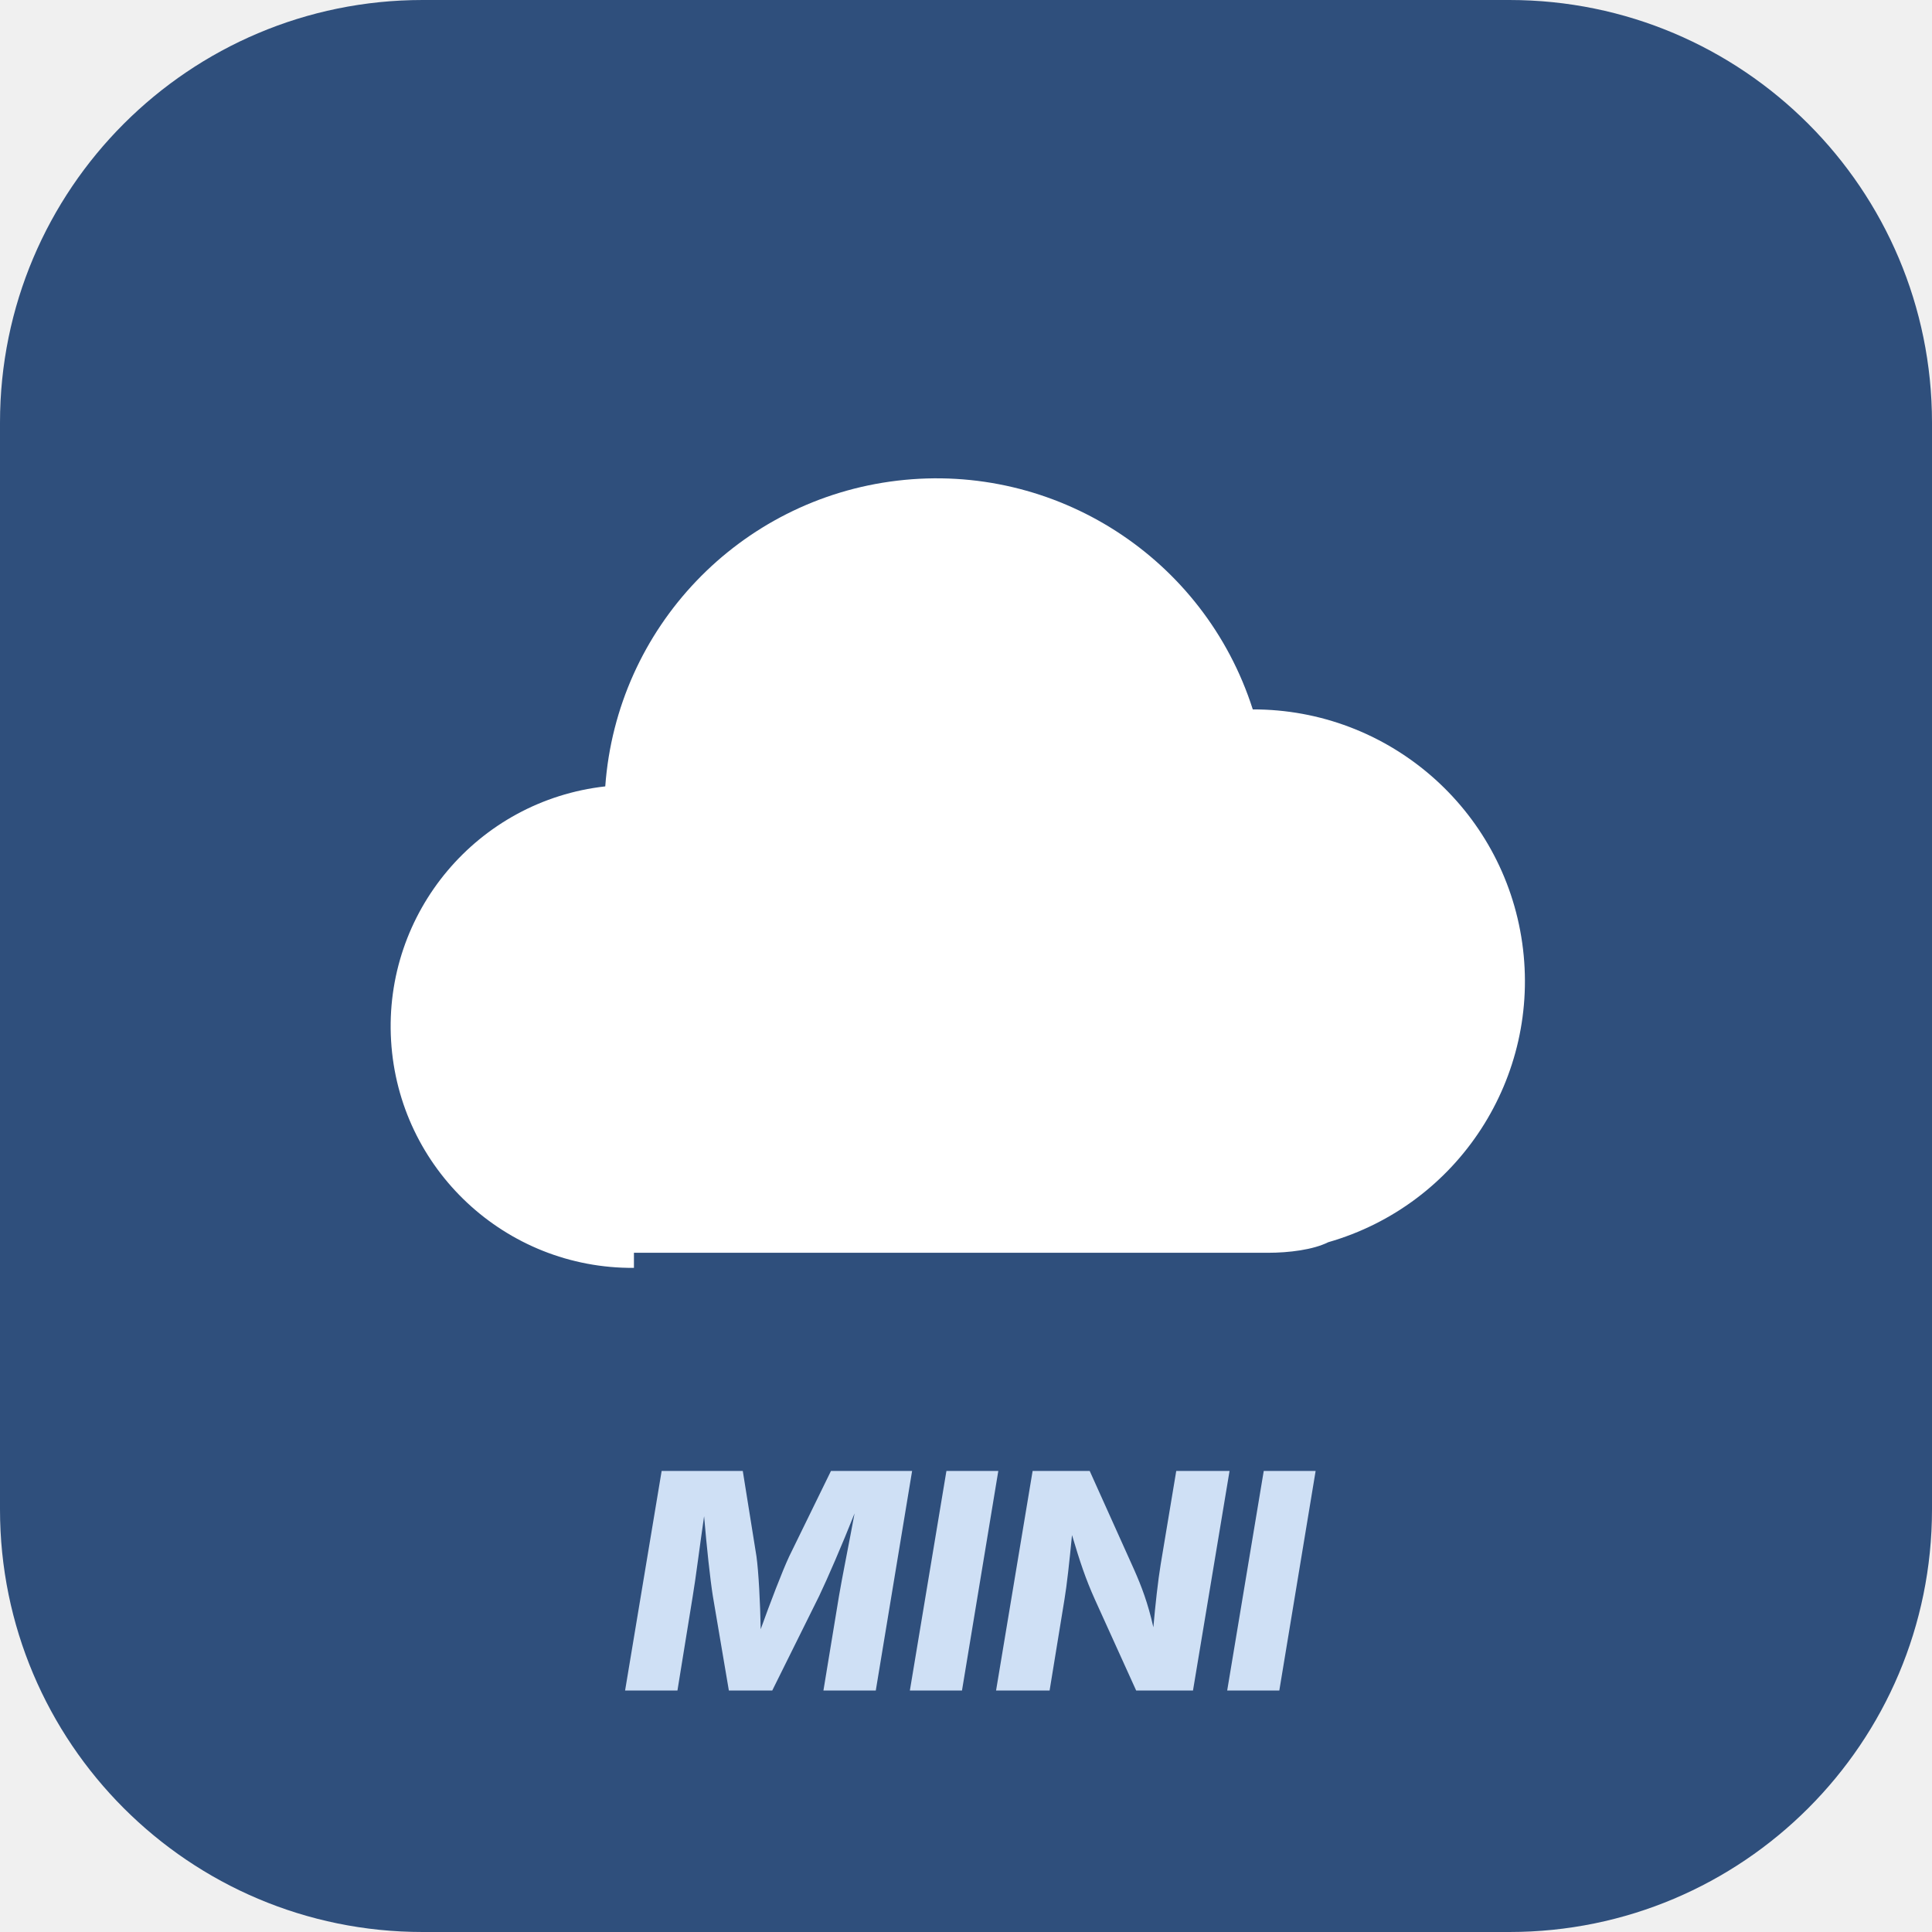
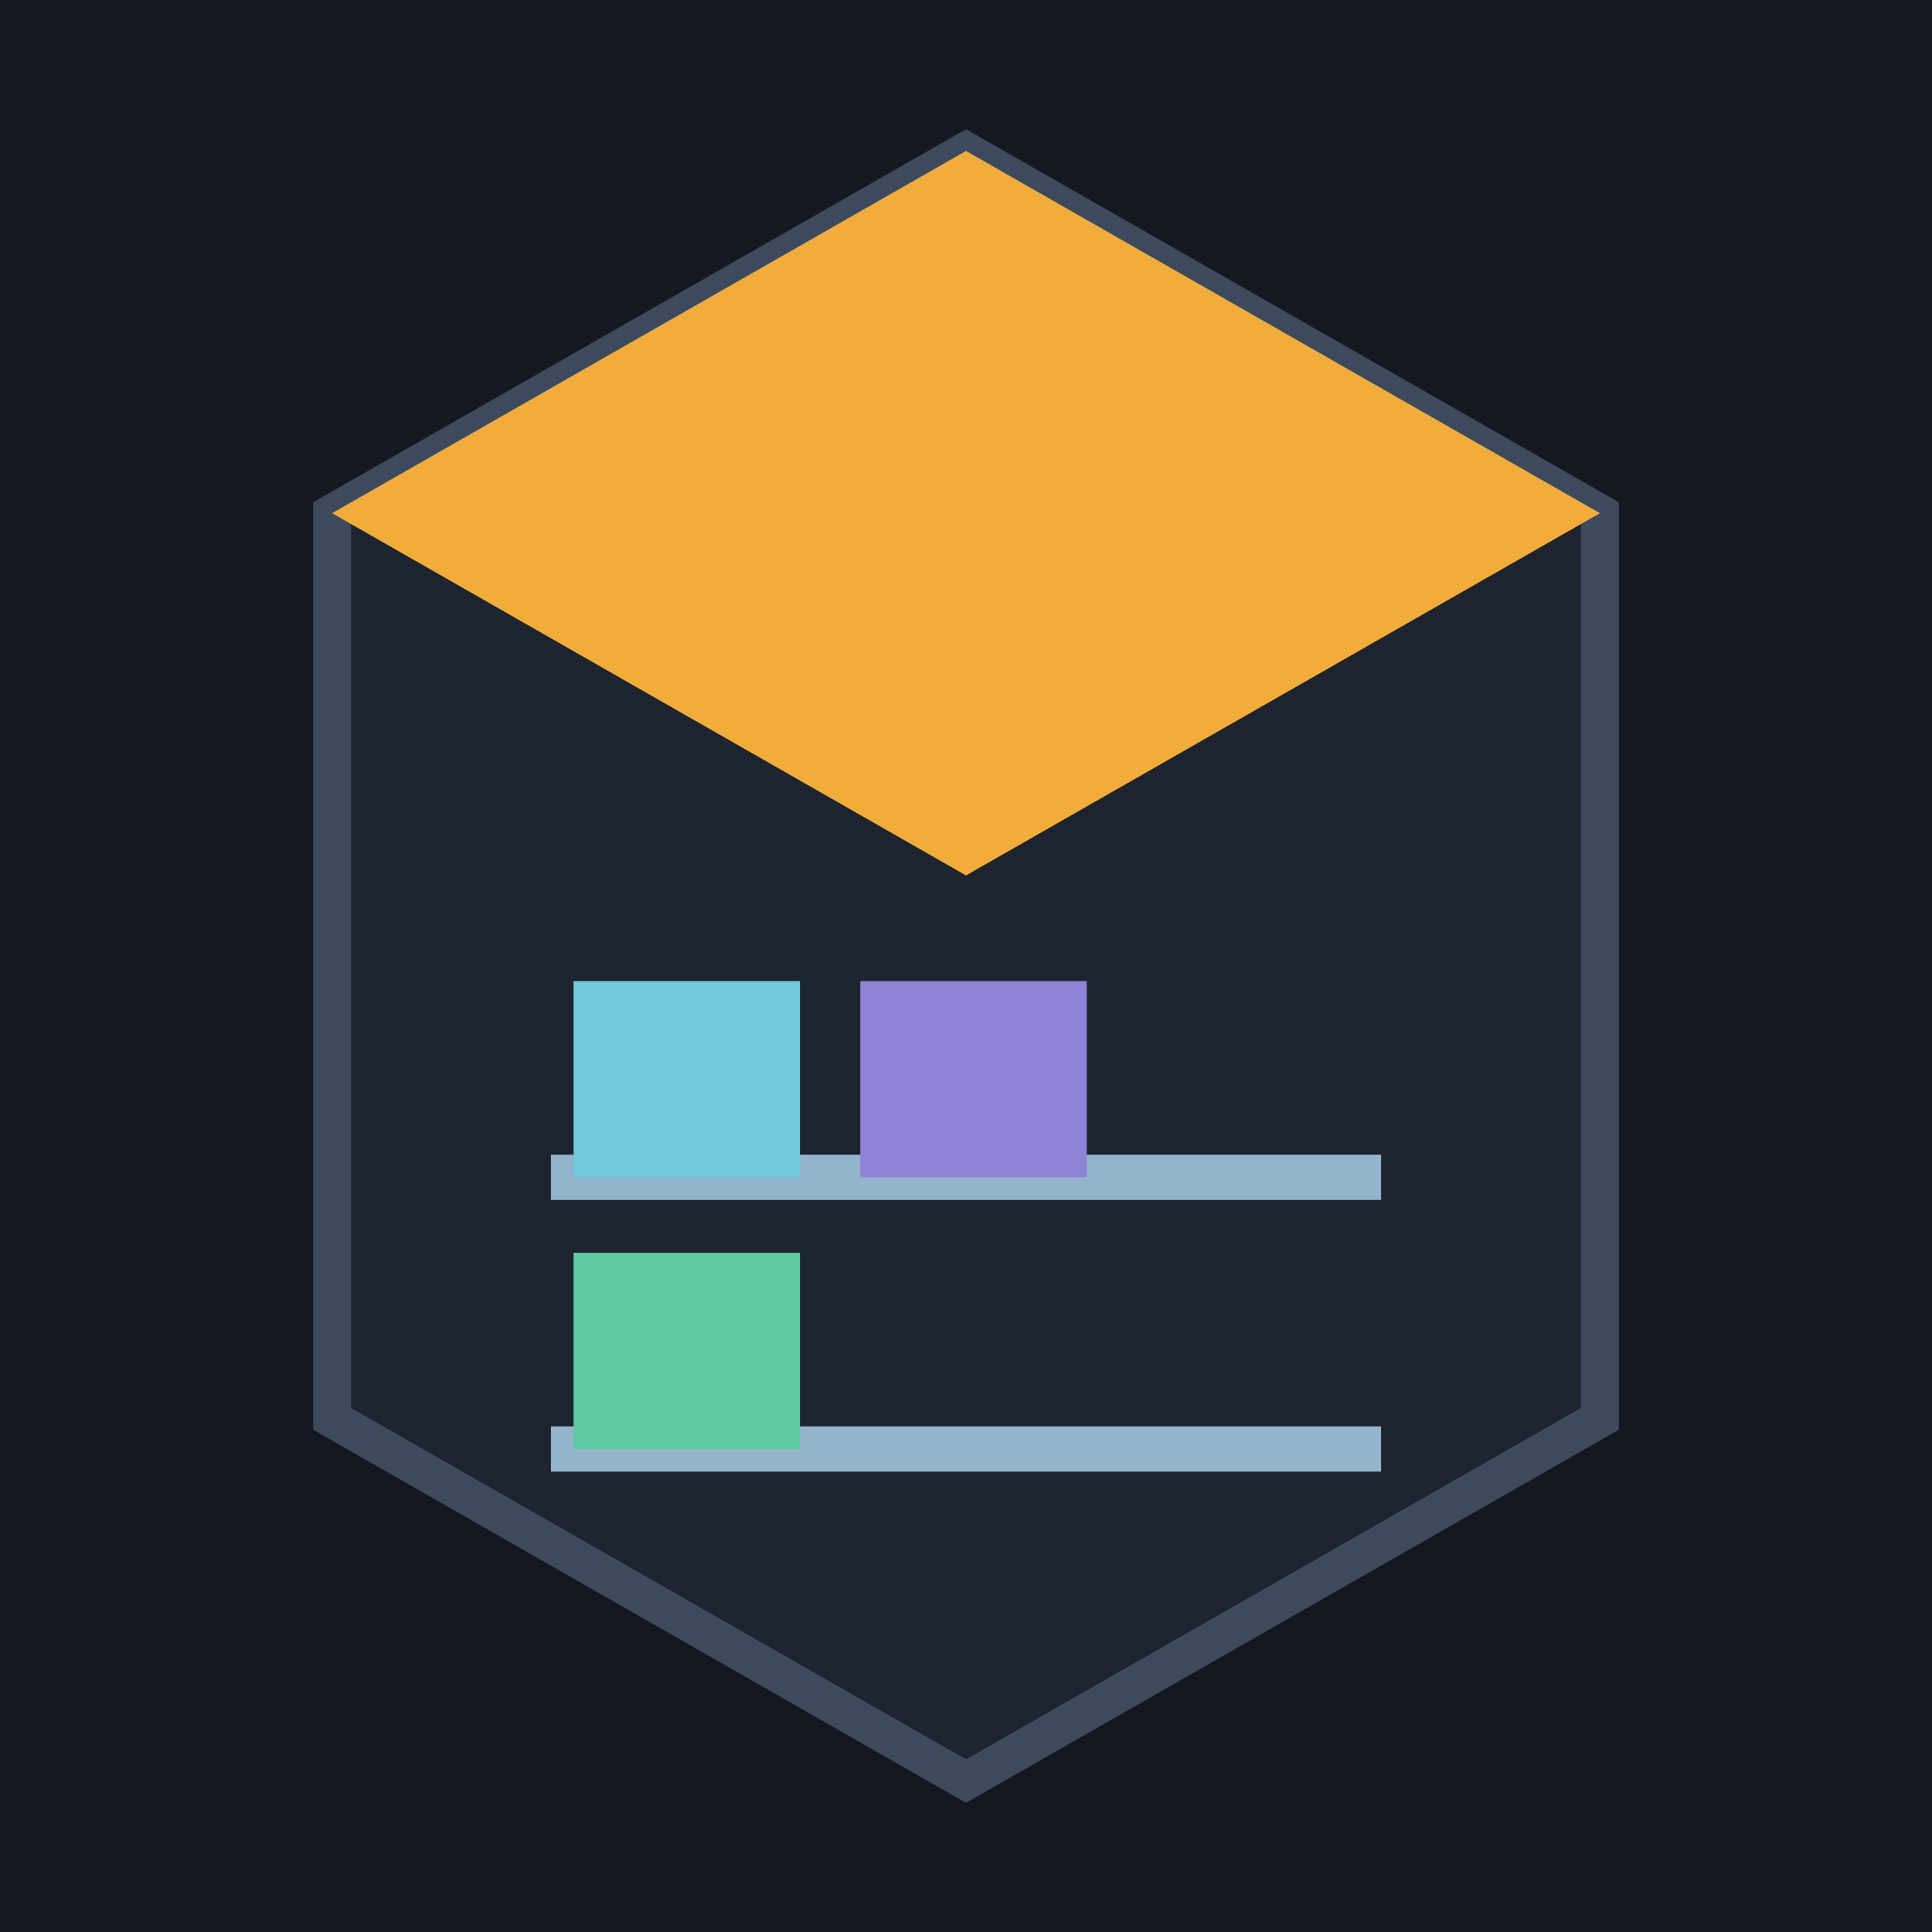
<svg xmlns="http://www.w3.org/2000/svg" viewBox="0 0 128 128">
-   <rect width="128" height="128" rx="28" fill="#2f4f7c" />
-   <path d="M42 84a16 16 0 0 1-1.9-31.9A22 22 0 0 1 83 47a18 18 0 0 1 5 35.3c-1 .5-2.6.7-4 .7H42z" fill="#fff" />
-   <text x="64" y="112" font-family="Inter, system-ui, sans-serif" font-size="20" font-style="italic" font-weight="800" fill="#cfe0f5" text-anchor="middle">MINI</text>
+   <rect width="128" height="128" fill="#14181f" />
+   <path d="M64 10 106 34v60L64 118 22 94V34z" fill="#1d2430" stroke="#3d4a5c" stroke-width="2.5" />
+   <path d="M64 10 106 34 64 58 22 34z" fill="#f2ac3c" />
+   <g stroke="#93b4ca" stroke-width="3" stroke-linecap="square">
+     <path d="M38 78h52M38 96h52" />
+   </g>
+   <rect x="38" y="65" width="15" height="13" fill="#71c9da" />
+   <rect x="57" y="65" width="15" height="13" fill="#8e83d6" />
+   <rect x="38" y="83" width="15" height="13" fill="#62caa0" />
</svg>
